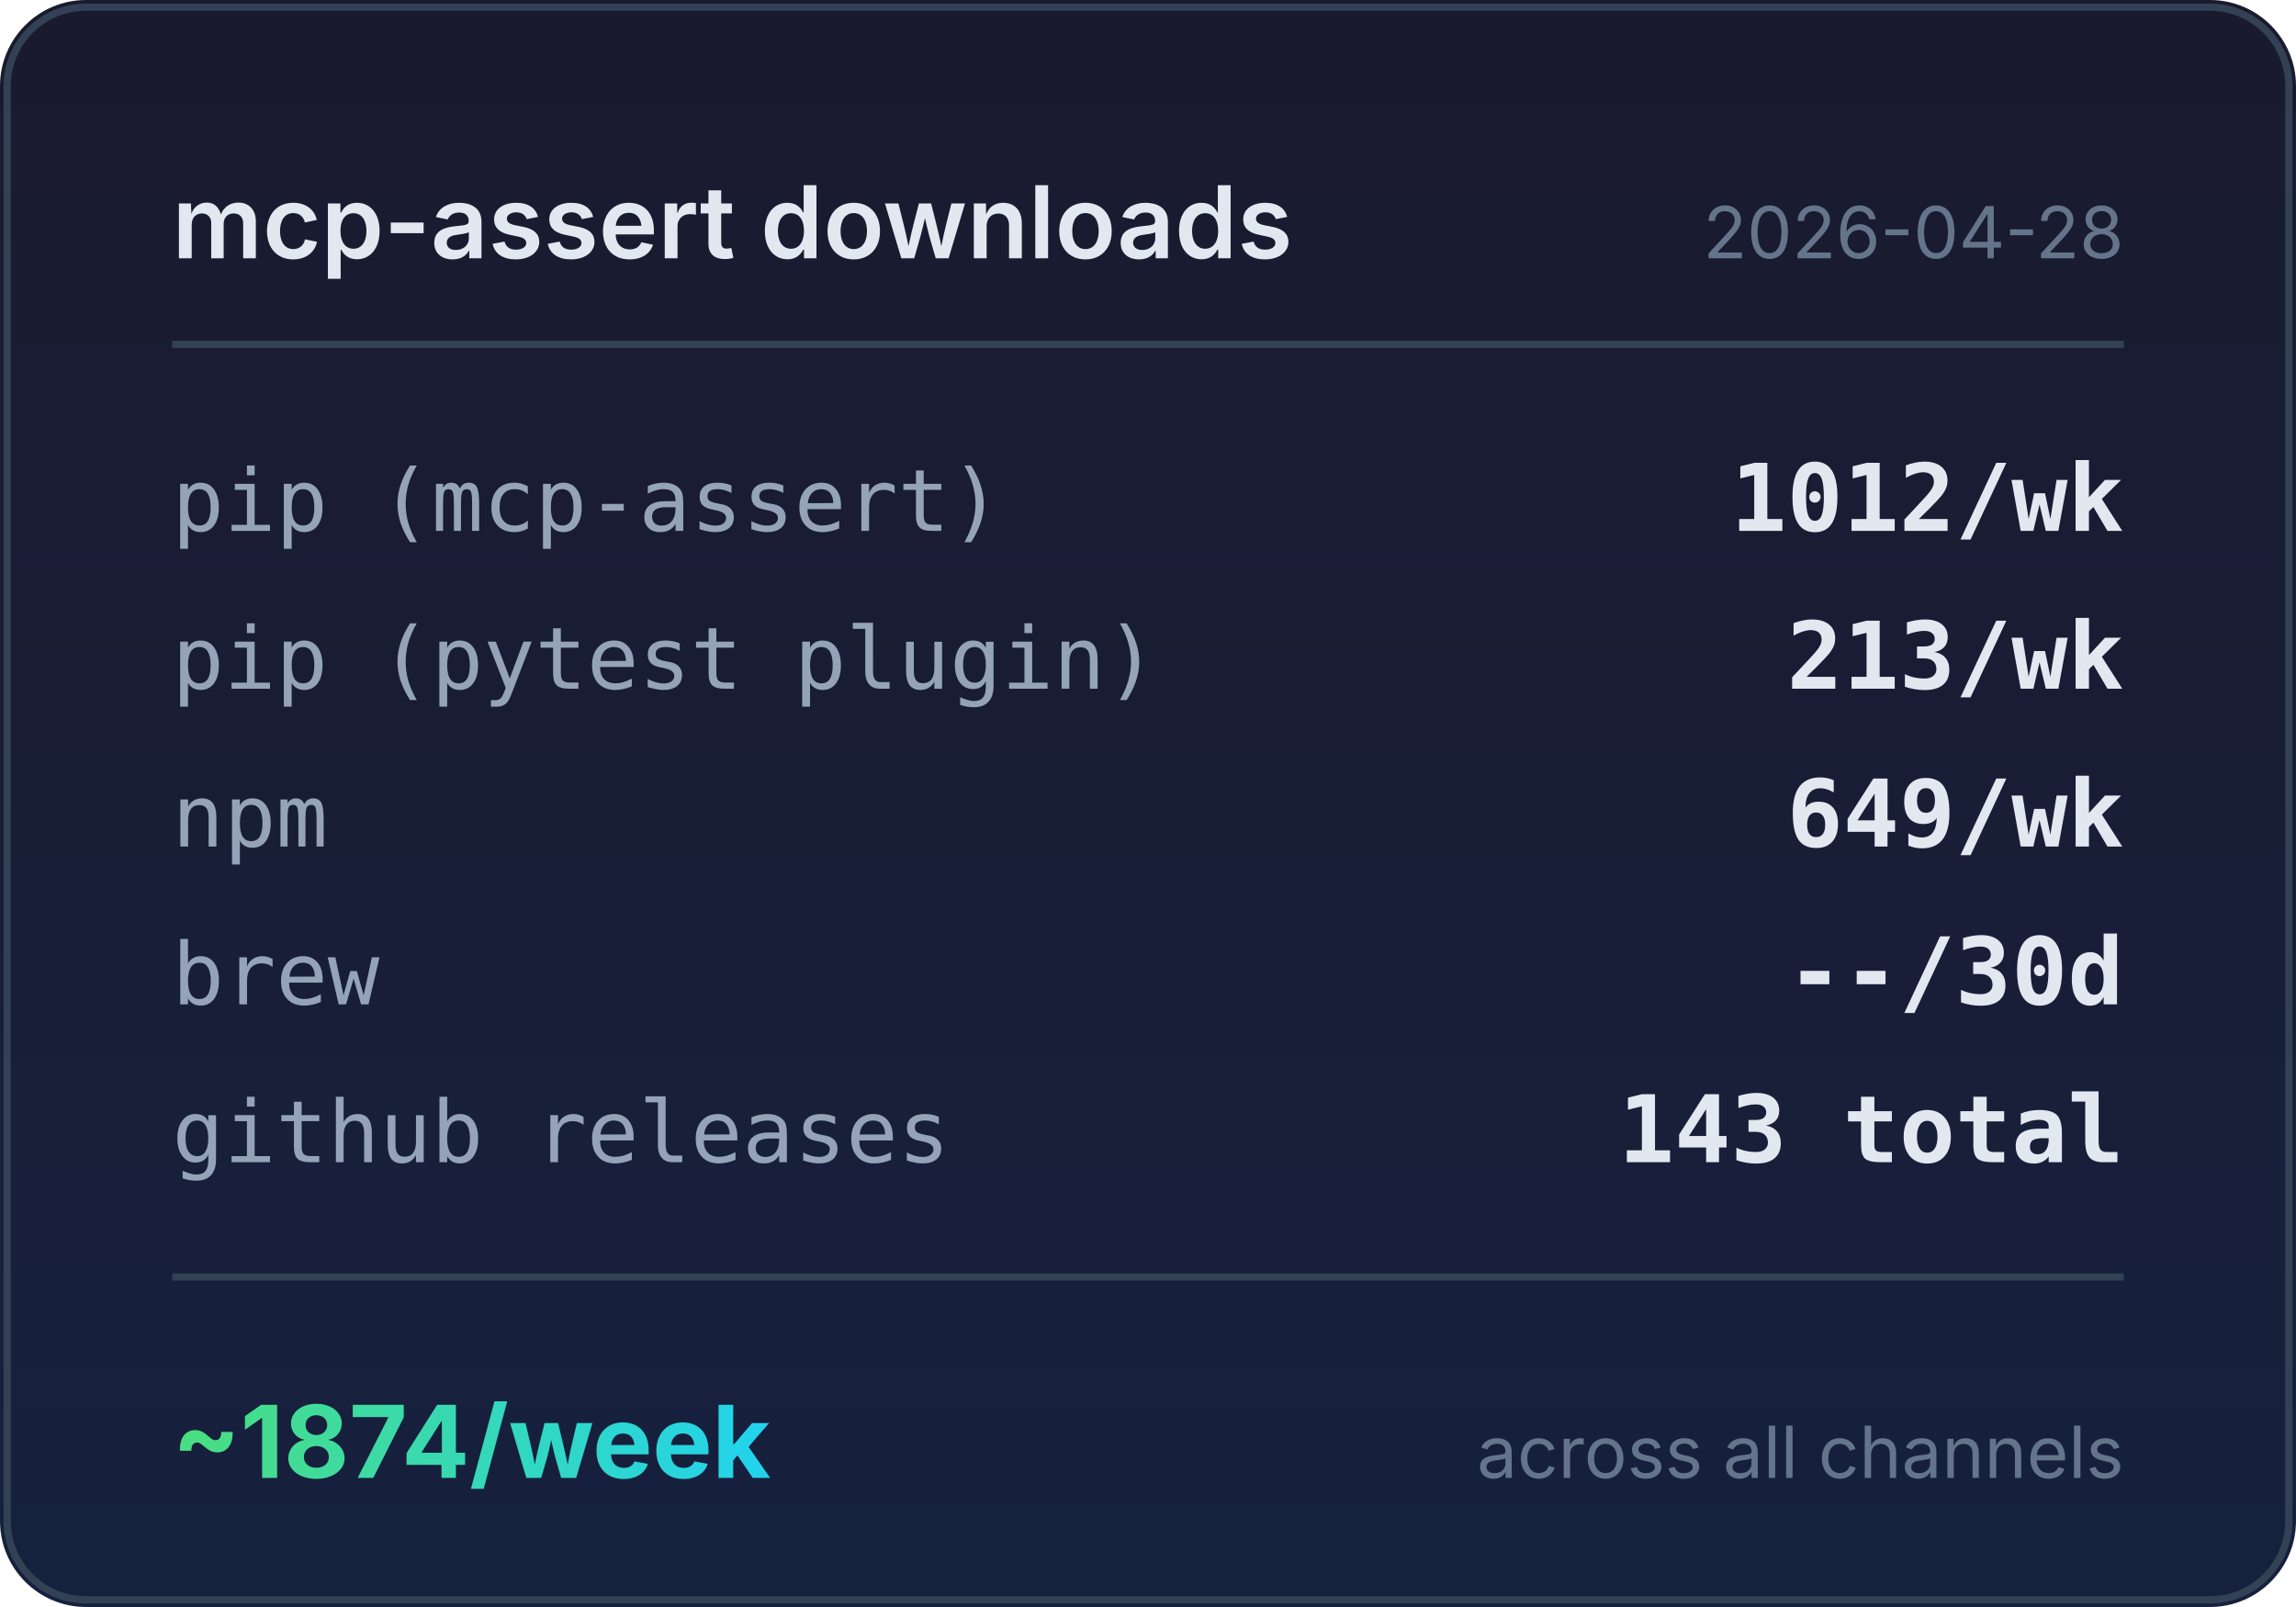
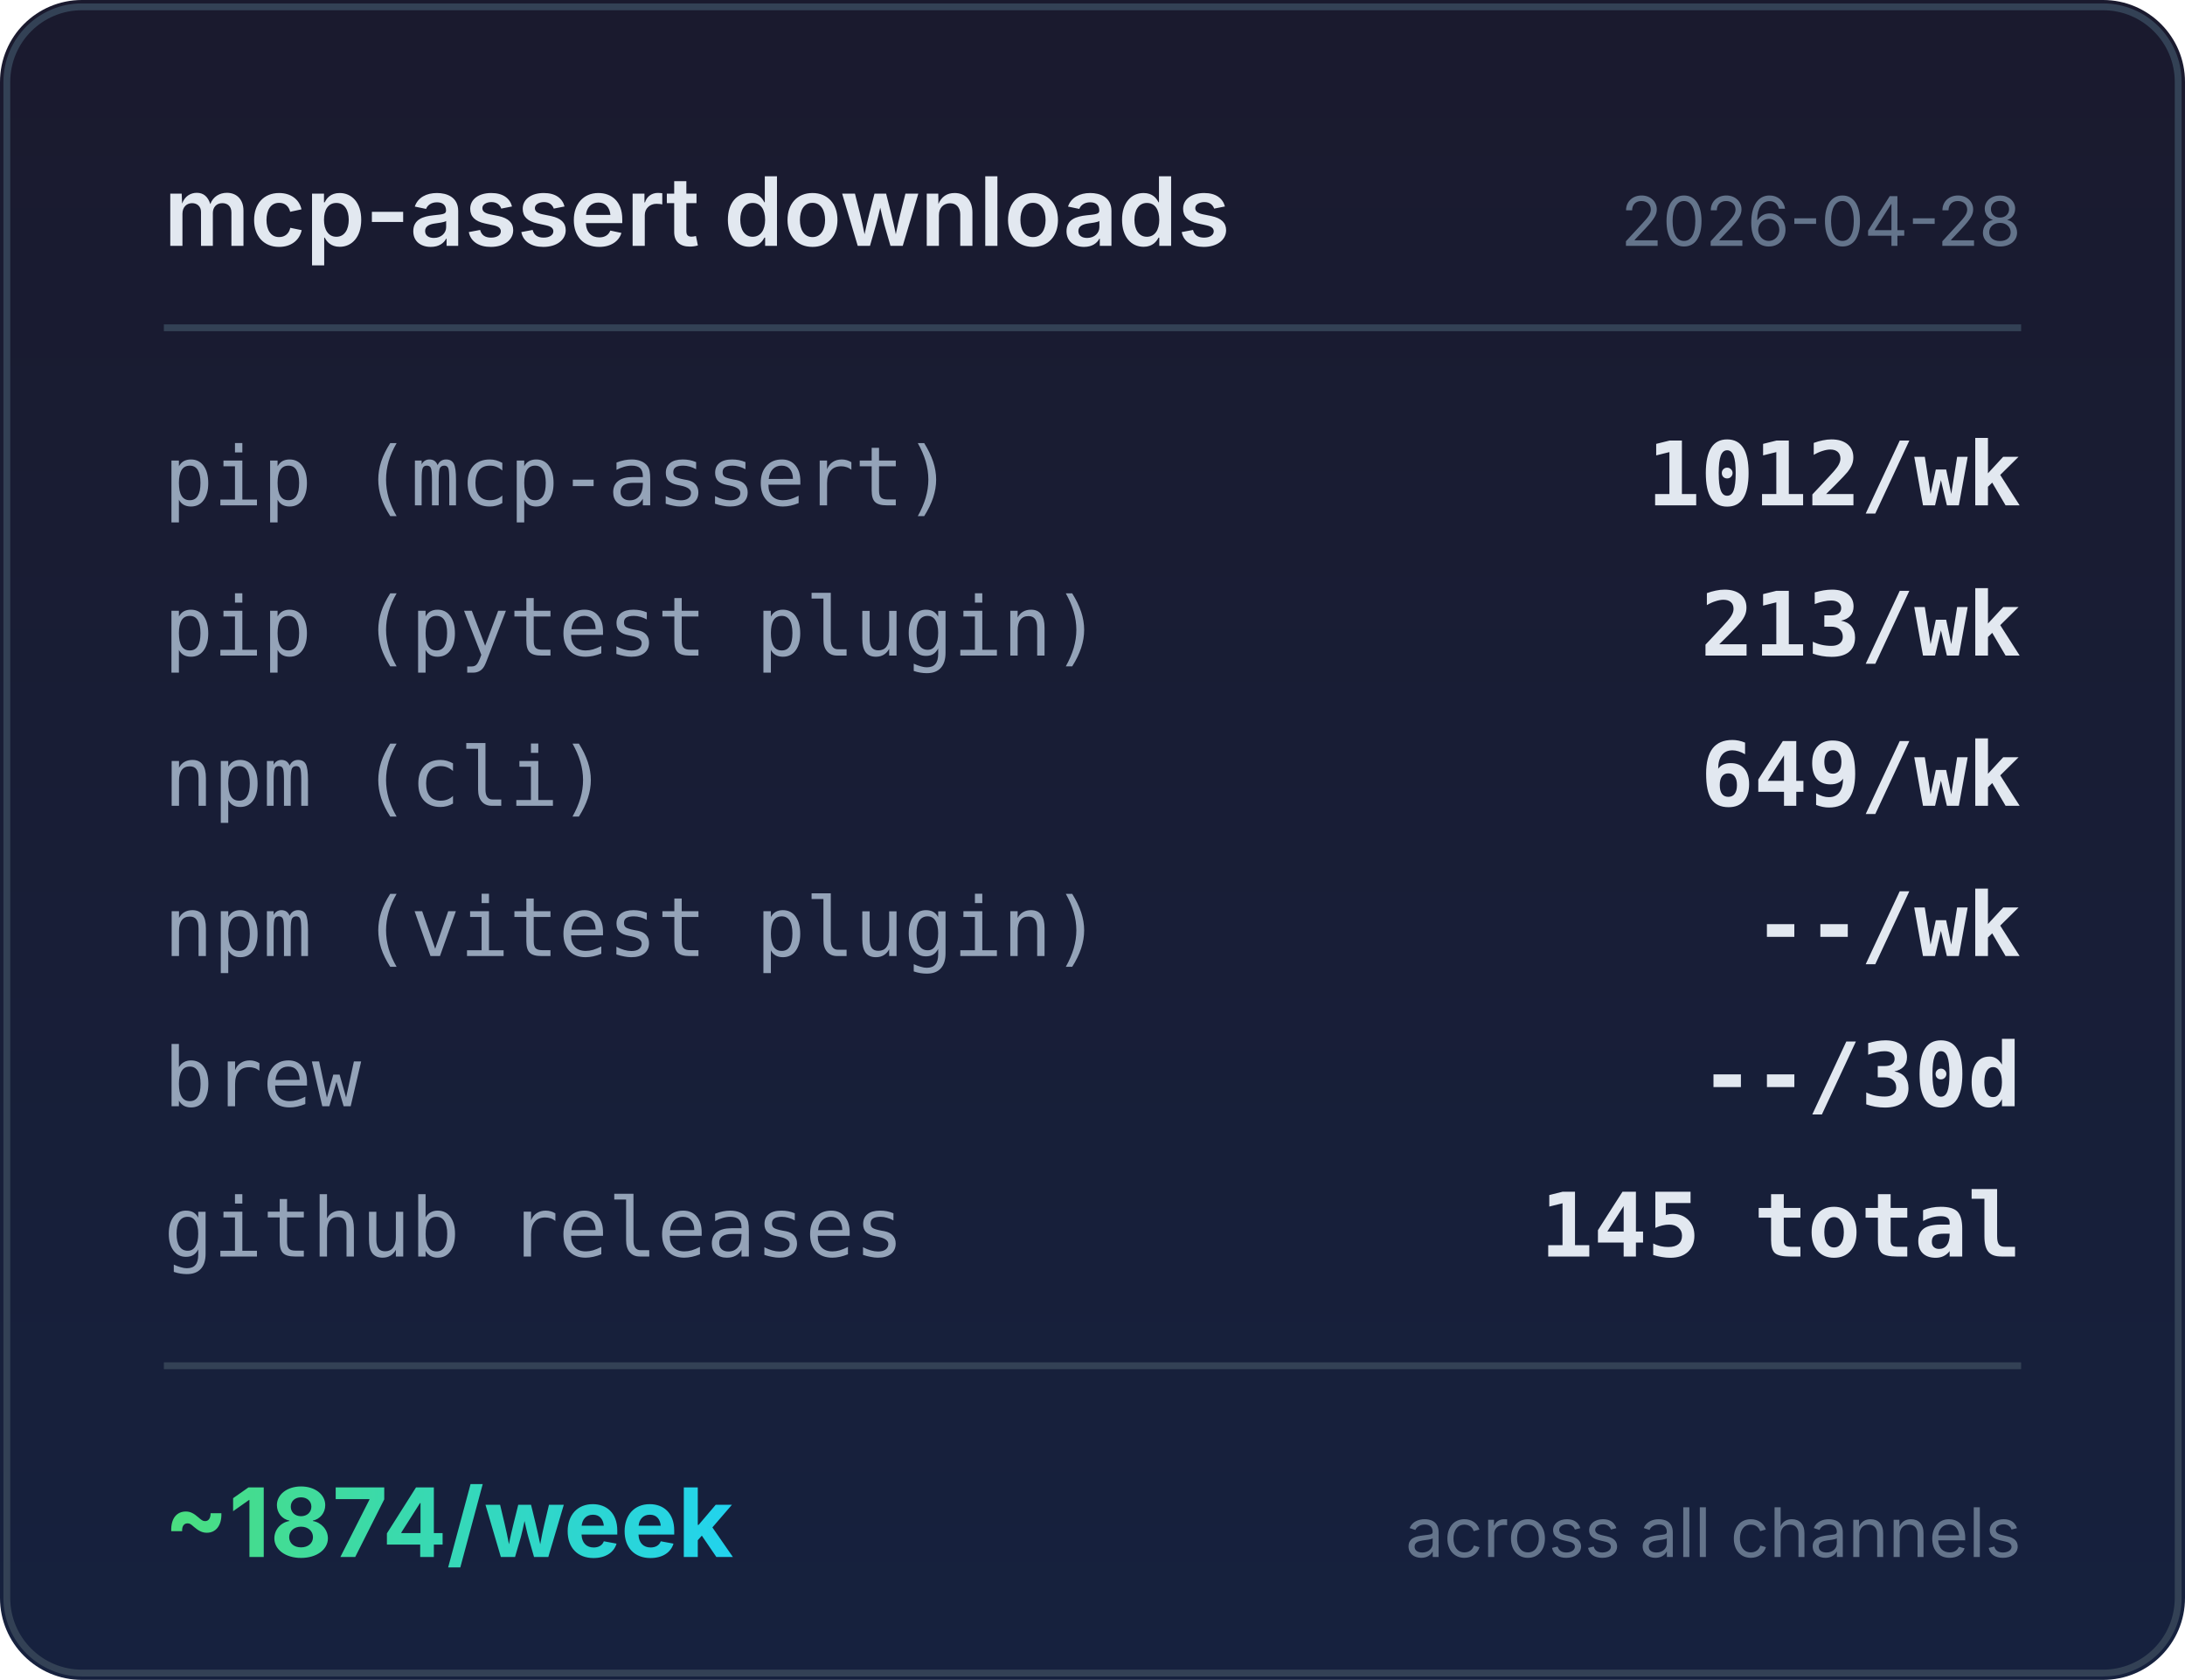
- <svg xmlns="http://www.w3.org/2000/svg" width="320" height="224" viewBox="0 0 320 224">
+ <svg xmlns="http://www.w3.org/2000/svg" width="320" height="246" viewBox="0 0 320 246">
  <defs>
    <linearGradient id="bg" x1="0" y1="0" x2="0" y2="1">
      <stop offset="0%" stop-color="#1a1a2e" />
      <stop offset="100%" stop-color="#16213e" />
    </linearGradient>
    <linearGradient id="accent" x1="0" y1="0" x2="1" y2="0">
      <stop offset="0%" stop-color="#4ade80" />
      <stop offset="100%" stop-color="#22d3ee" />
    </linearGradient>
  </defs>
-   <rect width="320" height="224" rx="12" fill="url(#bg)" />
-   <rect x="1" y="1" width="318" height="222" rx="11" fill="none" stroke="#334155" stroke-width="1" />
+   <rect width="320" height="246" rx="12" fill="url(#bg)" />
+   <rect x="1" y="1" width="318" height="244" rx="11" fill="none" stroke="#334155" stroke-width="1" />
  <text x="24" y="36" fill="#e2e8f0" font-family="system-ui,-apple-system,sans-serif" font-size="14" font-weight="600">mcp-assert downloads</text>
  <text x="296" y="36" fill="#64748b" font-family="system-ui,-apple-system,sans-serif" font-size="10" text-anchor="end">2026-04-28</text>
  <line x1="24" y1="48" x2="296" y2="48" stroke="#334155" stroke-width="1" />
  <text x="24" y="74" fill="#94a3b8" font-family="ui-monospace,monospace" font-size="12">pip (mcp-assert)</text>
  <text x="296" y="74" fill="#e2e8f0" font-family="ui-monospace,monospace" font-size="13" font-weight="600" text-anchor="end">1012/wk</text>
  <text x="24" y="96" fill="#94a3b8" font-family="ui-monospace,monospace" font-size="12">pip (pytest plugin)</text>
  <text x="296" y="96" fill="#e2e8f0" font-family="ui-monospace,monospace" font-size="13" font-weight="600" text-anchor="end">213/wk</text>
-   <text x="24" y="118" fill="#94a3b8" font-family="ui-monospace,monospace" font-size="12">npm</text>
+   <text x="24" y="118" fill="#94a3b8" font-family="ui-monospace,monospace" font-size="12">npm (cli)</text>
  <text x="296" y="118" fill="#e2e8f0" font-family="ui-monospace,monospace" font-size="13" font-weight="600" text-anchor="end">649/wk</text>
-   <text x="24" y="140" fill="#94a3b8" font-family="ui-monospace,monospace" font-size="12">brew</text>
-   <text x="296" y="140" fill="#e2e8f0" font-family="ui-monospace,monospace" font-size="13" font-weight="600" text-anchor="end">--/30d</text>
-   <text x="24" y="162" fill="#94a3b8" font-family="ui-monospace,monospace" font-size="12">github releases</text>
-   <text x="296" y="162" fill="#e2e8f0" font-family="ui-monospace,monospace" font-size="13" font-weight="600" text-anchor="end">143 total</text>
-   <line x1="24" y1="178" x2="296" y2="178" stroke="#334155" stroke-width="1" />
-   <text x="24" y="206" fill="url(#accent)" font-family="system-ui,-apple-system,sans-serif" font-size="14" font-weight="700">~1874/week</text>
-   <text x="296" y="206" fill="#64748b" font-family="system-ui,-apple-system,sans-serif" font-size="10" text-anchor="end">across all channels</text>
+   <text x="24" y="140" fill="#94a3b8" font-family="ui-monospace,monospace" font-size="12">npm (vitest plugin)</text>
+   <text x="296" y="140" fill="#e2e8f0" font-family="ui-monospace,monospace" font-size="13" font-weight="600" text-anchor="end">--/wk</text>
+   <text x="24" y="162" fill="#94a3b8" font-family="ui-monospace,monospace" font-size="12">brew</text>
+   <text x="296" y="162" fill="#e2e8f0" font-family="ui-monospace,monospace" font-size="13" font-weight="600" text-anchor="end">--/30d</text>
+   <text x="24" y="184" fill="#94a3b8" font-family="ui-monospace,monospace" font-size="12">github releases</text>
+   <text x="296" y="184" fill="#e2e8f0" font-family="ui-monospace,monospace" font-size="13" font-weight="600" text-anchor="end">145 total</text>
+   <line x1="24" y1="200" x2="296" y2="200" stroke="#334155" stroke-width="1" />
+   <text x="24" y="228" fill="url(#accent)" font-family="system-ui,-apple-system,sans-serif" font-size="14" font-weight="700">~1874/week</text>
+   <text x="296" y="228" fill="#64748b" font-family="system-ui,-apple-system,sans-serif" font-size="10" text-anchor="end">across all channels</text>
</svg>
